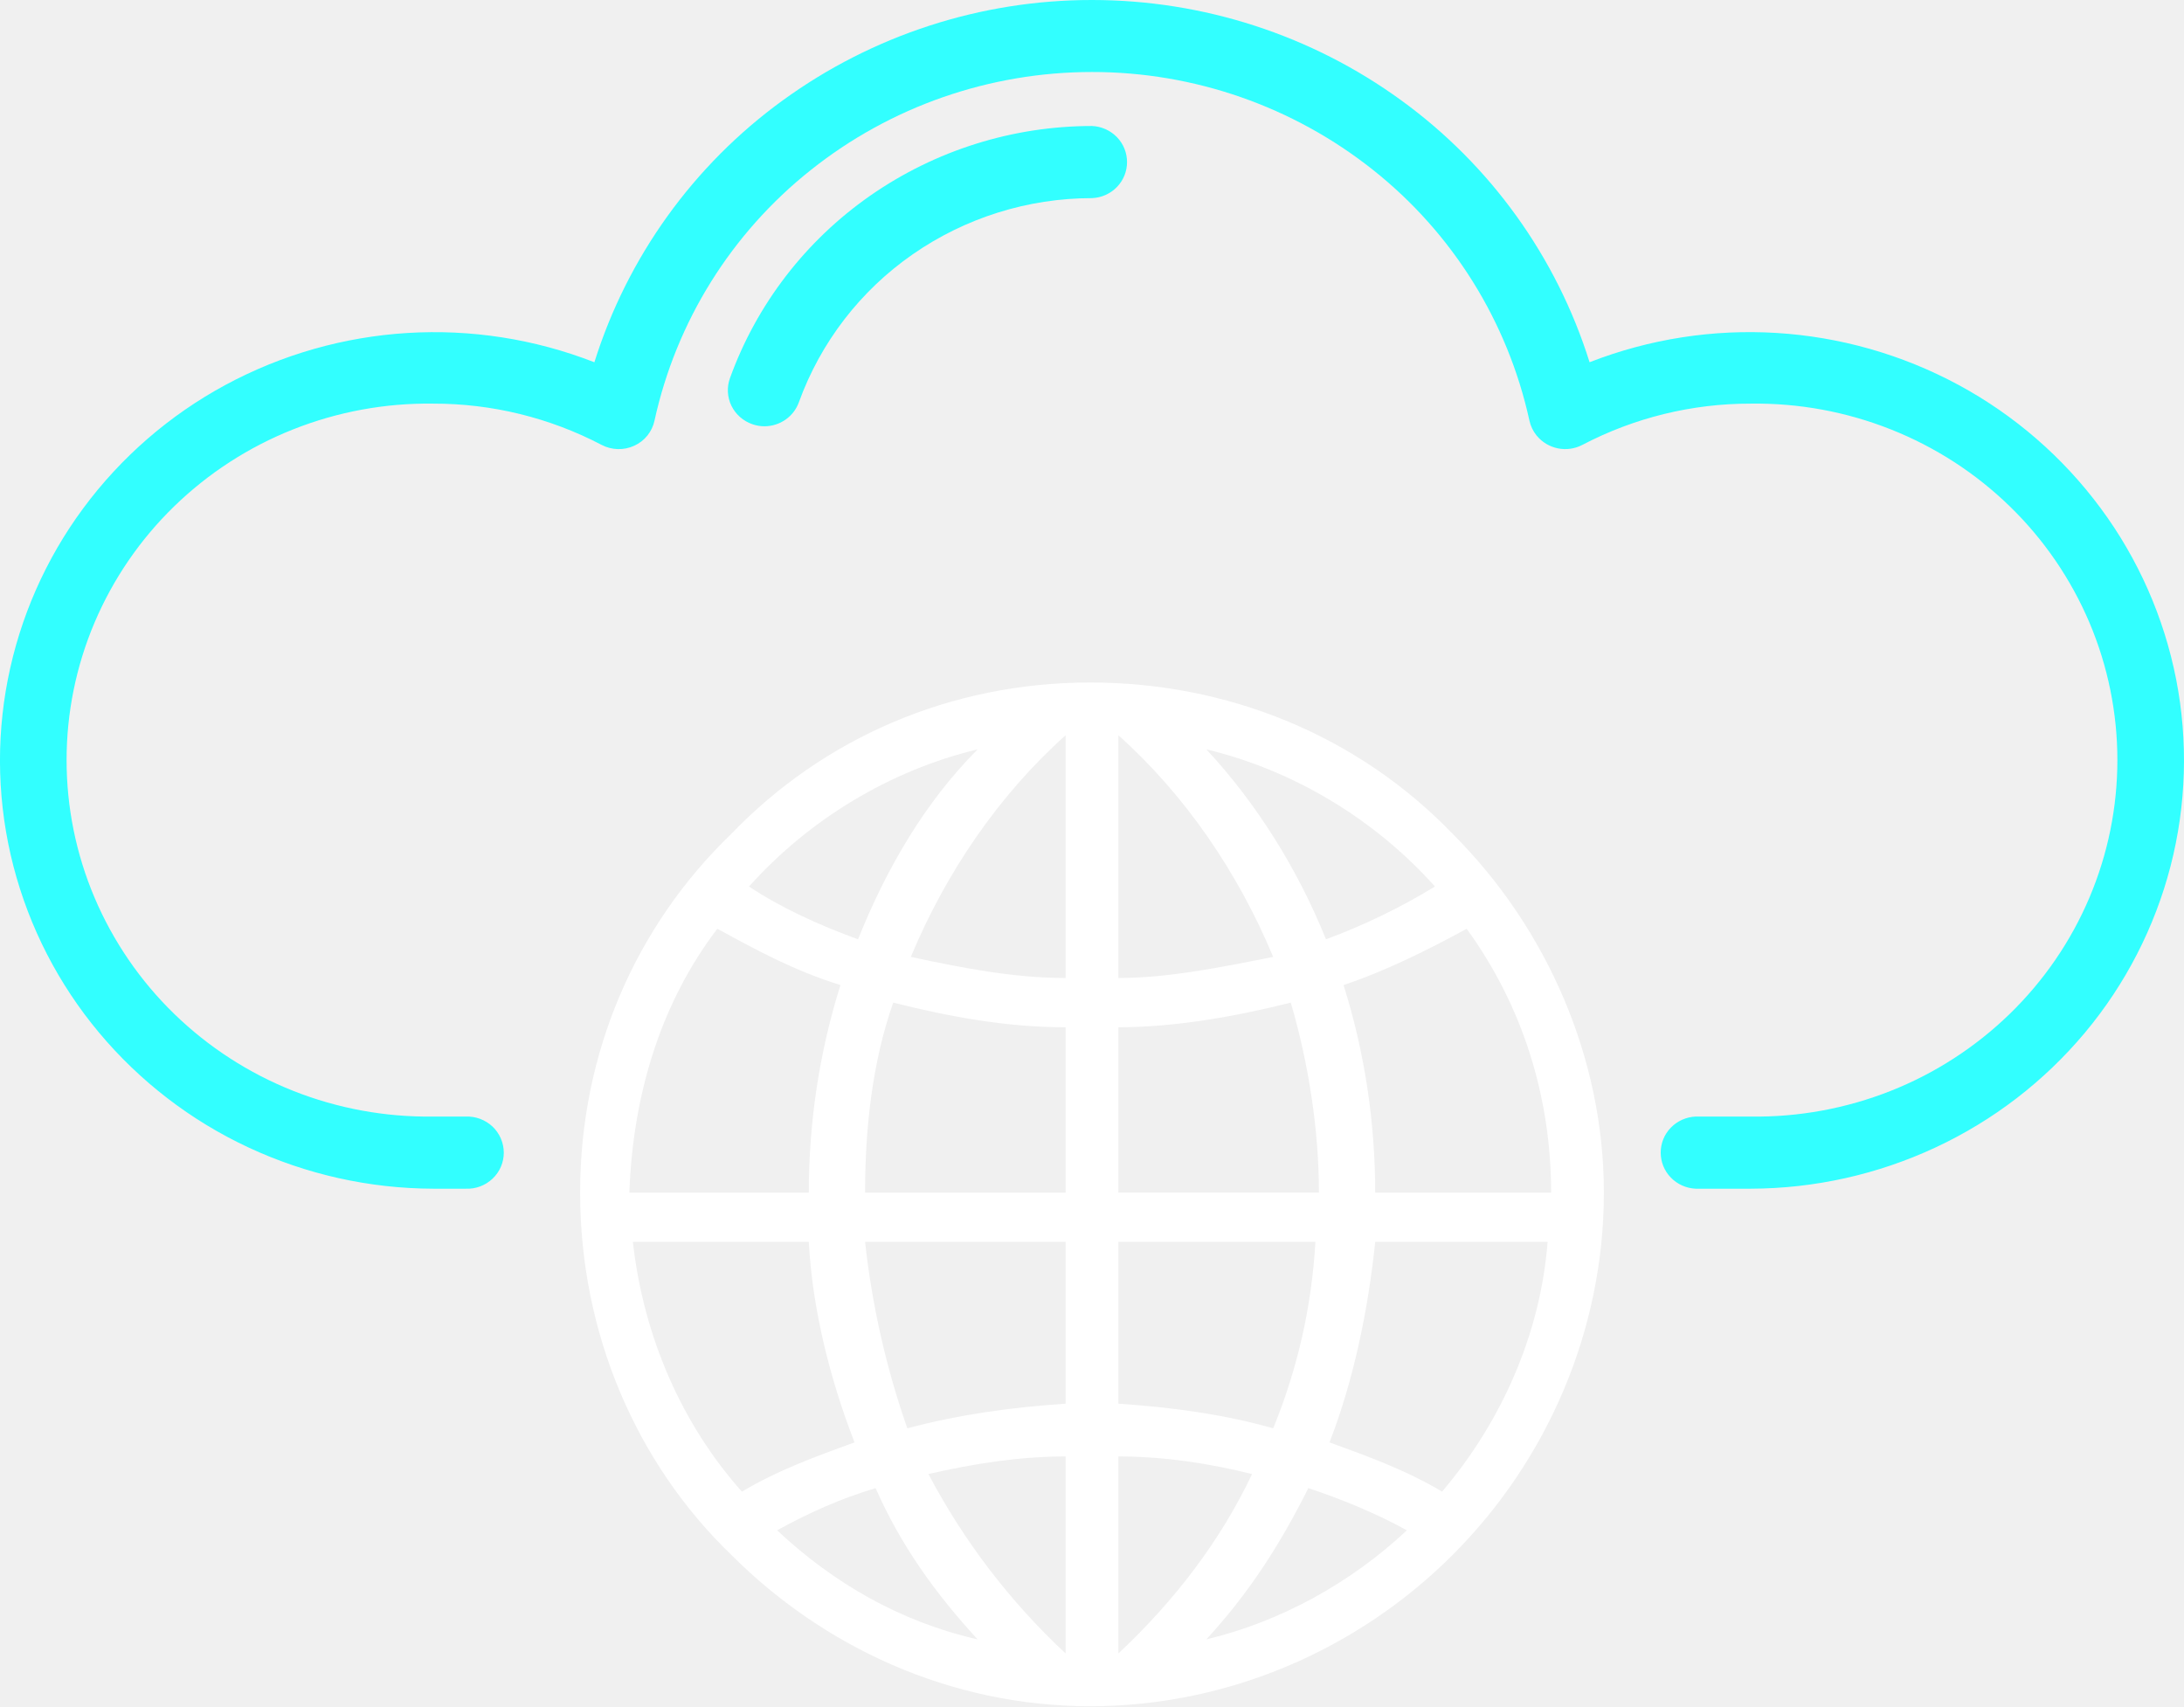
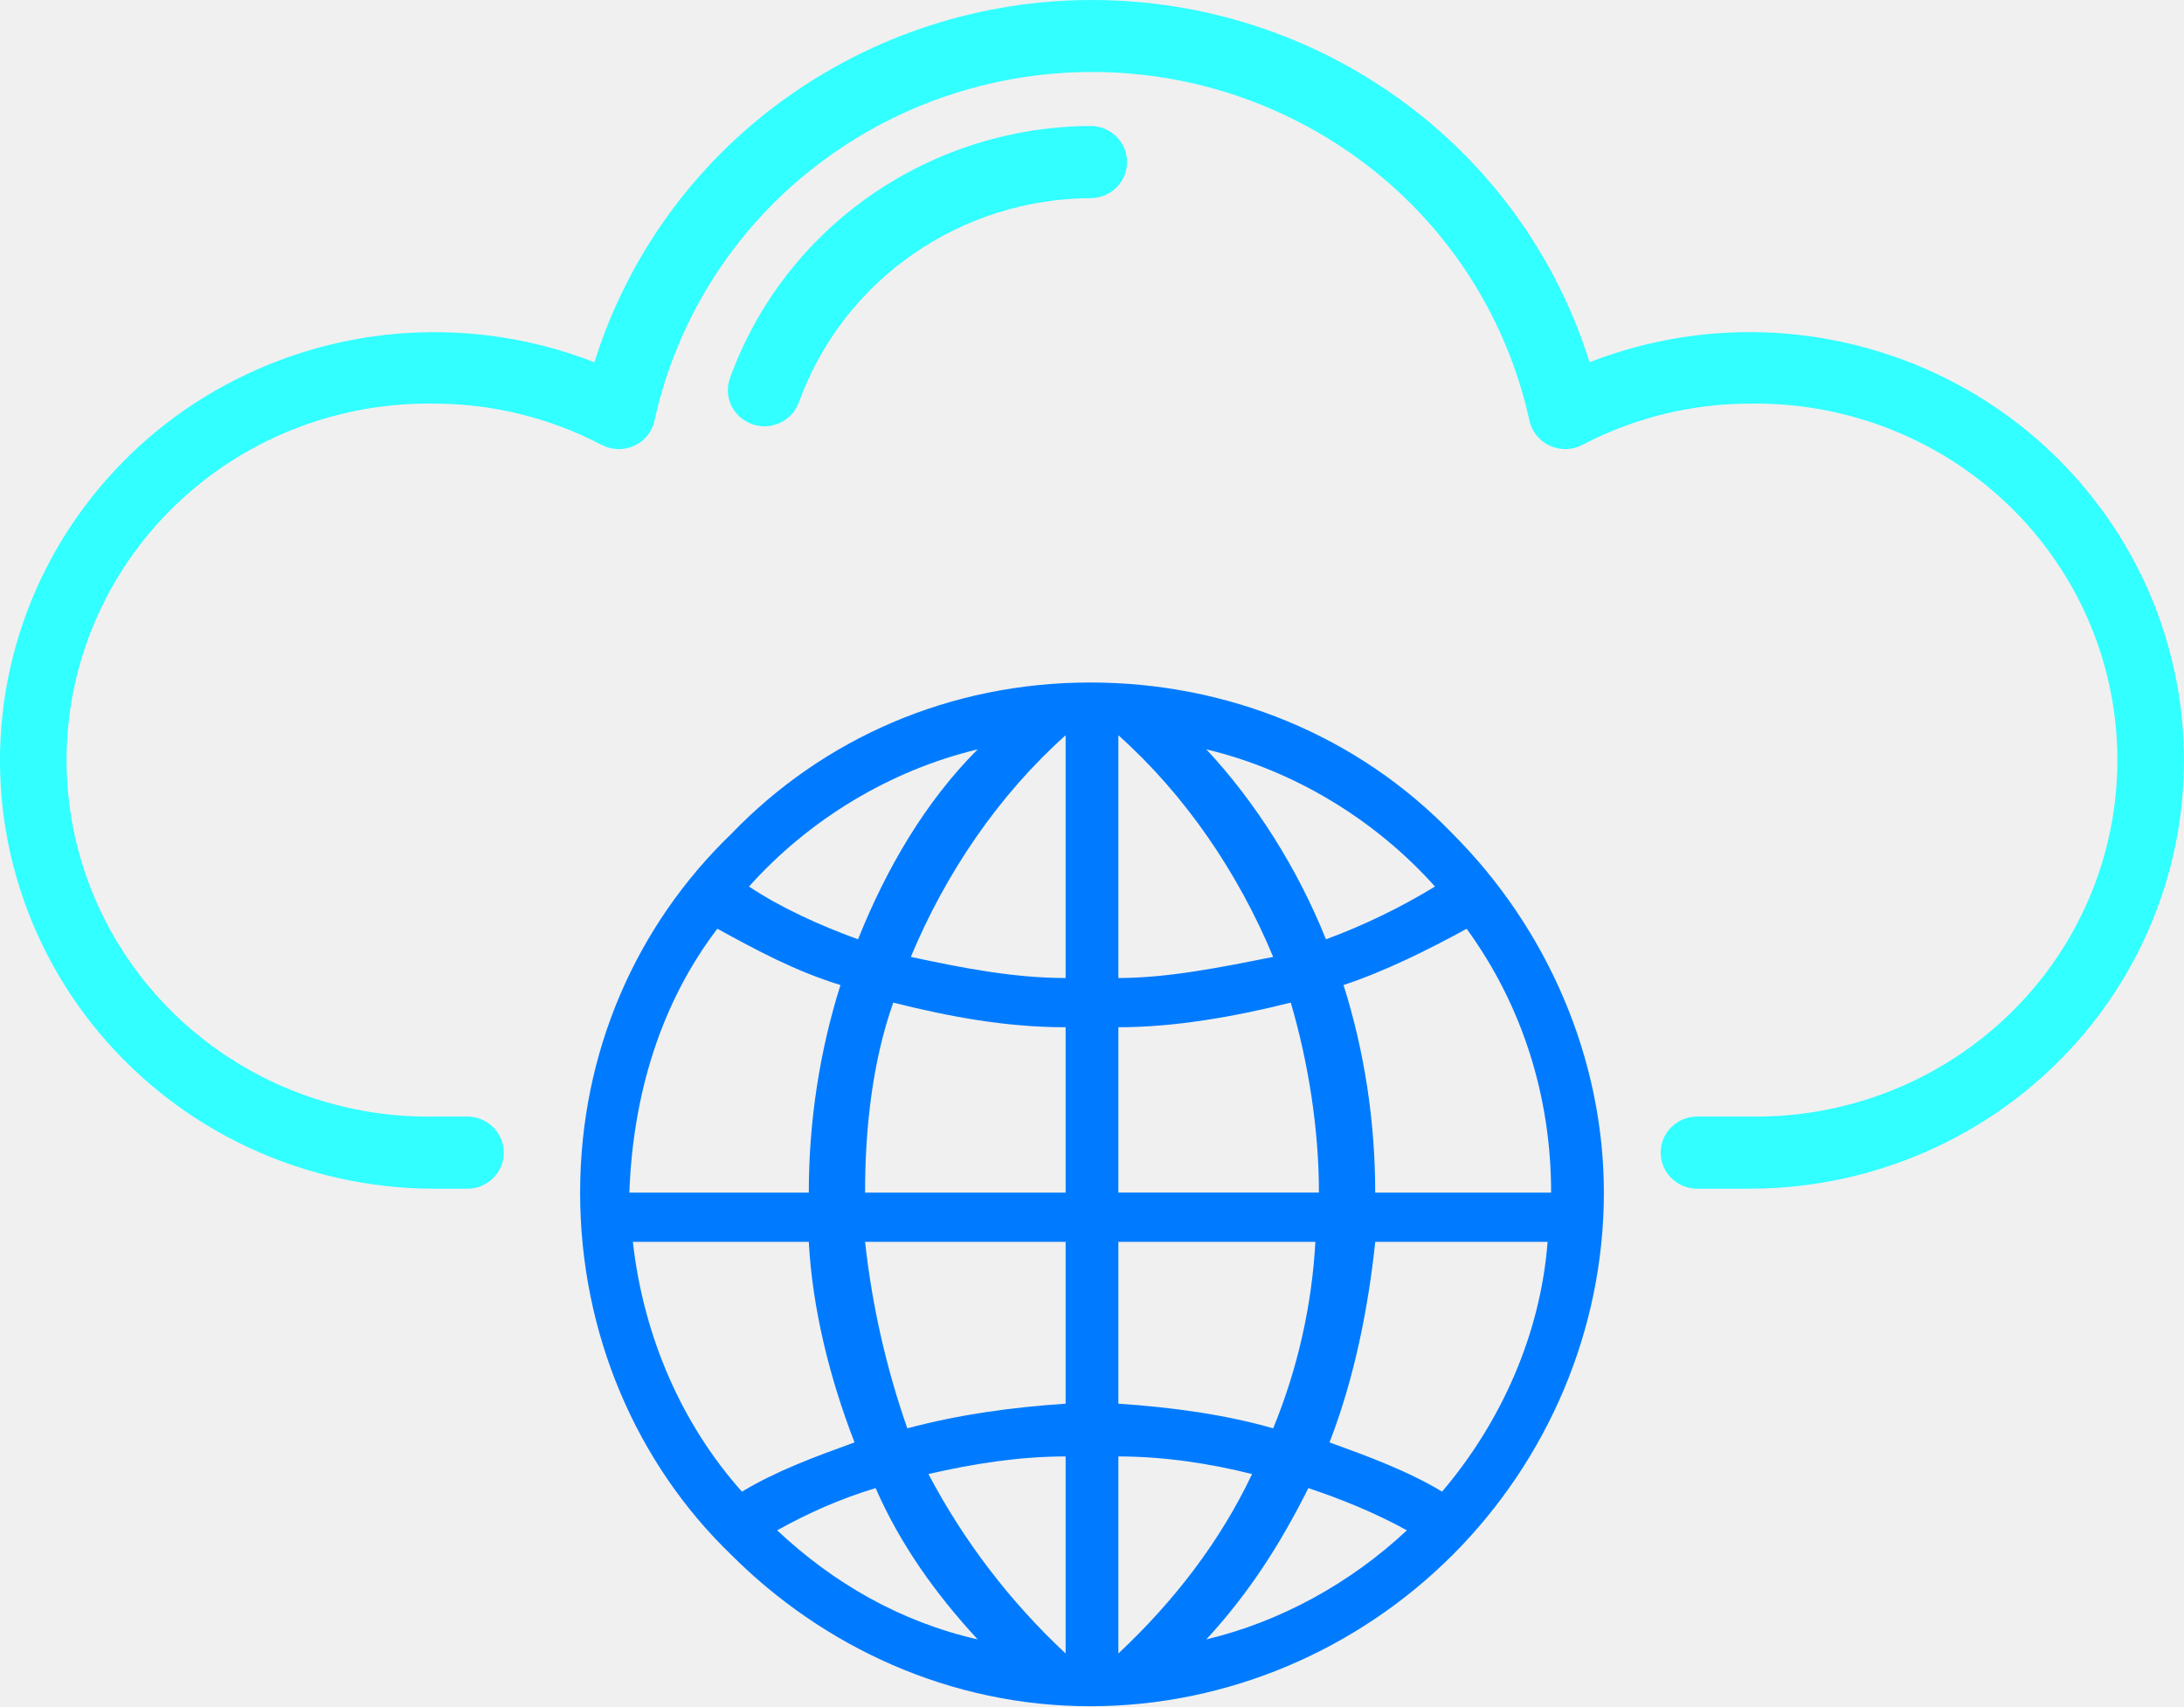
<svg xmlns="http://www.w3.org/2000/svg" width="64" height="50" fill="none">
  <path d="M51.308 34.834H49.69a1.08 1.08 0 01-.728-.326 1.05 1.05 0 010-1.463 1.08 1.08 0 01.728-.325h1.617c1.403.02 2.797-.237 4.1-.753a10.61 10.61 0 003.486-2.255c1-.972 1.794-2.13 2.335-3.407a10.32 10.32 0 000-8.062 10.44 10.44 0 00-2.335-3.407c-1-.972-2.184-1.738-3.487-2.254a10.729 10.729 0 00-4.1-.754 10.598 10.598 0 00-4.938 1.21 1.084 1.084 0 01-1.34-.276 1.05 1.05 0 01-.21-.438 12.901 12.901 0 00-4.578-7.341A13.228 13.228 0 0032 2.11c-3 0-5.908 1.014-8.241 2.873a12.901 12.901 0 00-4.579 7.341 1.049 1.049 0 01-.594.738 1.085 1.085 0 01-.955-.024 10.598 10.598 0 00-4.939-1.21 10.729 10.729 0 00-4.1.754 10.609 10.609 0 00-3.486 2.254 10.44 10.44 0 00-2.335 3.407 10.32 10.32 0 000 8.062 10.439 10.439 0 002.335 3.407 10.61 10.61 0 003.487 2.255c1.302.516 2.696.772 4.1.753h.951a1.087 1.087 0 01.789.293 1.059 1.059 0 01.33.764 1.044 1.044 0 01-.33.764 1.074 1.074 0 01-.789.293h-.952a12.88 12.88 0 01-5.412-1.209 12.705 12.705 0 01-4.377-3.364 12.485 12.485 0 01-2.51-4.88 12.379 12.379 0 01-.164-5.469 12.462 12.462 0 012.211-5.018 12.676 12.676 0 014.167-3.614 12.894 12.894 0 0110.811-.664 15.048 15.048 0 015.52-7.675A15.403 15.403 0 0132 0c3.262 0 6.438 1.03 9.063 2.941a15.05 15.05 0 015.518 7.674 12.893 12.893 0 0110.812.665 12.675 12.675 0 014.166 3.614 12.46 12.46 0 012.212 5.018c.353 1.813.297 3.68-.165 5.47a12.486 12.486 0 01-2.509 4.88 12.706 12.706 0 01-4.377 3.363 12.88 12.88 0 01-5.412 1.209z" fill="#32FFFF" />
  <path d="M22.401 12.492c-.122 0-.243-.021-.357-.062a1.073 1.073 0 01-.611-.54 1.043 1.043 0 01-.042-.809c.78-2.16 2.218-4.03 4.117-5.352a11.385 11.385 0 016.493-2.037c.276.012.537.129.729.326a1.05 1.05 0 010 1.463 1.08 1.08 0 01-.729.325 9.217 9.217 0 00-5.255 1.647 9.014 9.014 0 00-3.334 4.33 1.06 1.06 0 01-.391.513 1.083 1.083 0 01-.62.196z" fill="#32FFFF" />
-   <path d="M31.948 20c4.021 0 7.835 1.546 10.619 4.433C45.35 27.217 47 31.031 47 34.949c0 4.02-1.65 7.834-4.433 10.618C39.783 48.35 35.969 50 31.948 50c-4.123 0-7.835-1.753-10.515-4.433C18.649 42.887 17 39.072 17 34.949c0-4.124 1.65-7.836 4.433-10.516C24.113 21.649 27.825 20 31.948 20zm3.402 1.959c1.444 1.546 2.68 3.505 3.506 5.567a18.277 18.277 0 003.195-1.547c-1.752-1.958-4.123-3.402-6.7-4.02zm7.63 5.258c-1.135.618-2.372 1.237-3.609 1.649.619 1.959.928 4.02.928 6.083h5.155c0-2.784-.825-5.464-2.475-7.732zm2.37 9.175H40.3c-.206 1.958-.619 4.02-1.34 5.876 1.134.412 2.268.825 3.299 1.443 1.752-2.061 2.886-4.639 3.092-7.32zm-4.123 8.453c-.928-.515-1.959-.928-2.887-1.237-.825 1.65-1.752 3.093-2.99 4.433 2.166-.515 4.227-1.65 5.877-3.196zm-8.454 3.609c1.65-1.547 2.99-3.3 3.918-5.258-1.237-.31-2.578-.516-3.918-.516v5.774zm-1.546-5.774c-1.34 0-2.68.207-4.02.516a19.823 19.823 0 004.02 5.258V42.68zm1.546-1.546c1.547.103 3.093.31 4.536.722a16.83 16.83 0 001.237-5.464h-5.773v4.742zm-1.546-4.742H25.35a24.703 24.703 0 001.238 5.464c1.546-.413 3.092-.619 4.639-.722v-4.742zm1.546-1.444h5.877c0-1.855-.31-3.814-.825-5.567-1.65.413-3.402.722-5.052.722v4.846zm-1.546-4.845c-1.753 0-3.402-.31-5.052-.722-.618 1.753-.825 3.712-.825 5.568h5.877v-4.846zm1.546-1.443c1.444 0 2.99-.31 4.536-.619-1.03-2.474-2.577-4.742-4.536-6.495v7.114zm-1.546-7.114c-1.959 1.753-3.505 4.021-4.536 6.495 1.443.31 2.99.619 4.536.619v-7.114zm-6.083 5.98c.825-2.062 1.96-4.02 3.506-5.567-2.578.618-4.949 2.062-6.701 4.02.927.619 2.061 1.134 3.195 1.547zm-1.443 7.423c0-2.062.31-4.124.928-6.083-1.34-.412-2.474-1.03-3.608-1.65-1.65 2.165-2.475 4.846-2.578 7.733h5.258zm1.34 7.319c-.721-1.856-1.237-3.918-1.34-5.876h-5.155c.31 2.783 1.444 5.36 3.196 7.32 1.031-.62 2.165-1.032 3.3-1.444zm3.608 5.773c-1.237-1.34-2.268-2.783-2.99-4.433-1.03.31-1.958.722-2.886 1.237 1.65 1.547 3.608 2.68 5.877 3.196z" fill="#fff" />
+   <path d="M31.948 20c4.021 0 7.835 1.546 10.619 4.433C45.35 27.217 47 31.031 47 34.949c0 4.02-1.65 7.834-4.433 10.618C39.783 48.35 35.969 50 31.948 50c-4.123 0-7.835-1.753-10.515-4.433C18.649 42.887 17 39.072 17 34.949c0-4.124 1.65-7.836 4.433-10.516C24.113 21.649 27.825 20 31.948 20zm3.402 1.959c1.444 1.546 2.68 3.505 3.506 5.567a18.277 18.277 0 003.195-1.547c-1.752-1.958-4.123-3.402-6.7-4.02zm7.63 5.258c-1.135.618-2.372 1.237-3.609 1.649.619 1.959.928 4.02.928 6.083h5.155c0-2.784-.825-5.464-2.475-7.732zm2.37 9.175H40.3c-.206 1.958-.619 4.02-1.34 5.876 1.134.412 2.268.825 3.299 1.443 1.752-2.061 2.886-4.639 3.092-7.32zm-4.123 8.453c-.928-.515-1.959-.928-2.887-1.237-.825 1.65-1.752 3.093-2.99 4.433 2.166-.515 4.227-1.65 5.877-3.196zm-8.454 3.609c1.65-1.547 2.99-3.3 3.918-5.258-1.237-.31-2.578-.516-3.918-.516v5.774zm-1.546-5.774c-1.34 0-2.68.207-4.02.516a19.823 19.823 0 004.02 5.258V42.68zm1.546-1.546c1.547.103 3.093.31 4.536.722a16.83 16.83 0 001.237-5.464h-5.773v4.742zm-1.546-4.742H25.35a24.703 24.703 0 001.238 5.464c1.546-.413 3.092-.619 4.639-.722v-4.742zm1.546-1.444h5.877c0-1.855-.31-3.814-.825-5.567-1.65.413-3.402.722-5.052.722v4.846zm-1.546-4.845c-1.753 0-3.402-.31-5.052-.722-.618 1.753-.825 3.712-.825 5.568h5.877v-4.846zm1.546-1.443c1.444 0 2.99-.31 4.536-.619-1.03-2.474-2.577-4.742-4.536-6.495v7.114zm-1.546-7.114c-1.959 1.753-3.505 4.021-4.536 6.495 1.443.31 2.99.619 4.536.619v-7.114zm-6.083 5.98c.825-2.062 1.96-4.02 3.506-5.567-2.578.618-4.949 2.062-6.701 4.02.927.619 2.061 1.134 3.195 1.547zm-1.443 7.423c0-2.062.31-4.124.928-6.083-1.34-.412-2.474-1.03-3.608-1.65-1.65 2.165-2.475 4.846-2.578 7.733h5.258zm1.34 7.319c-.721-1.856-1.237-3.918-1.34-5.876h-5.155c.31 2.783 1.444 5.36 3.196 7.32 1.031-.62 2.165-1.032 3.3-1.444zm3.608 5.773c-1.237-1.34-2.268-2.783-2.99-4.433-1.03.31-1.958.722-2.886 1.237 1.65 1.547 3.608 2.68 5.877 3.196z" fill="#007bff" />
</svg>
